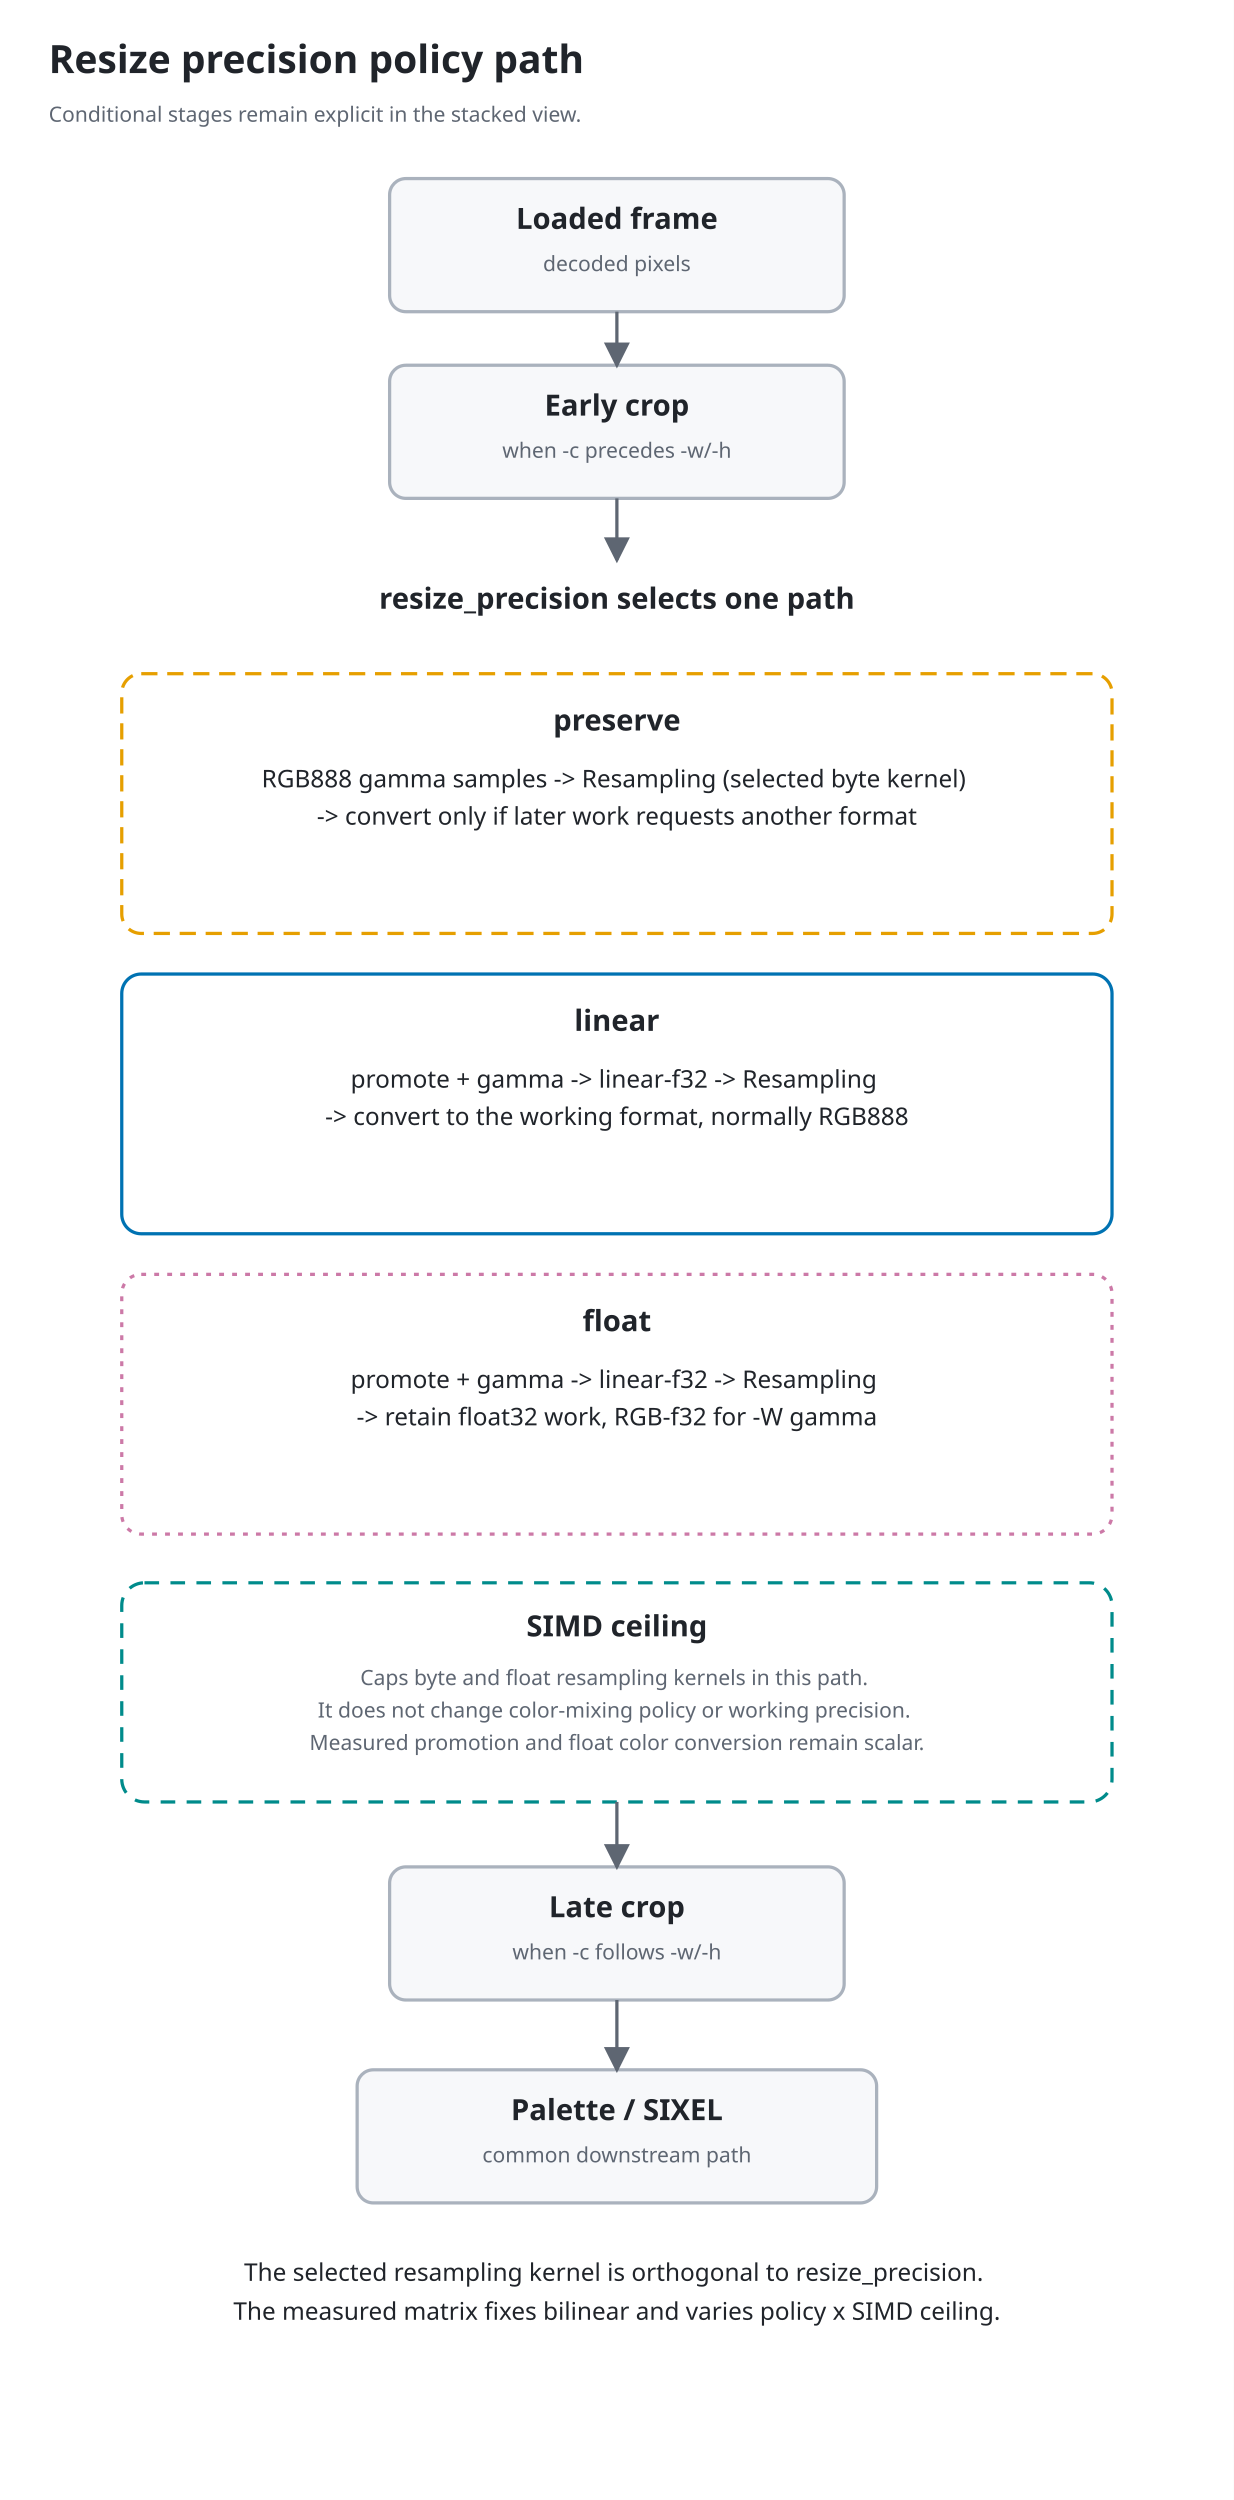
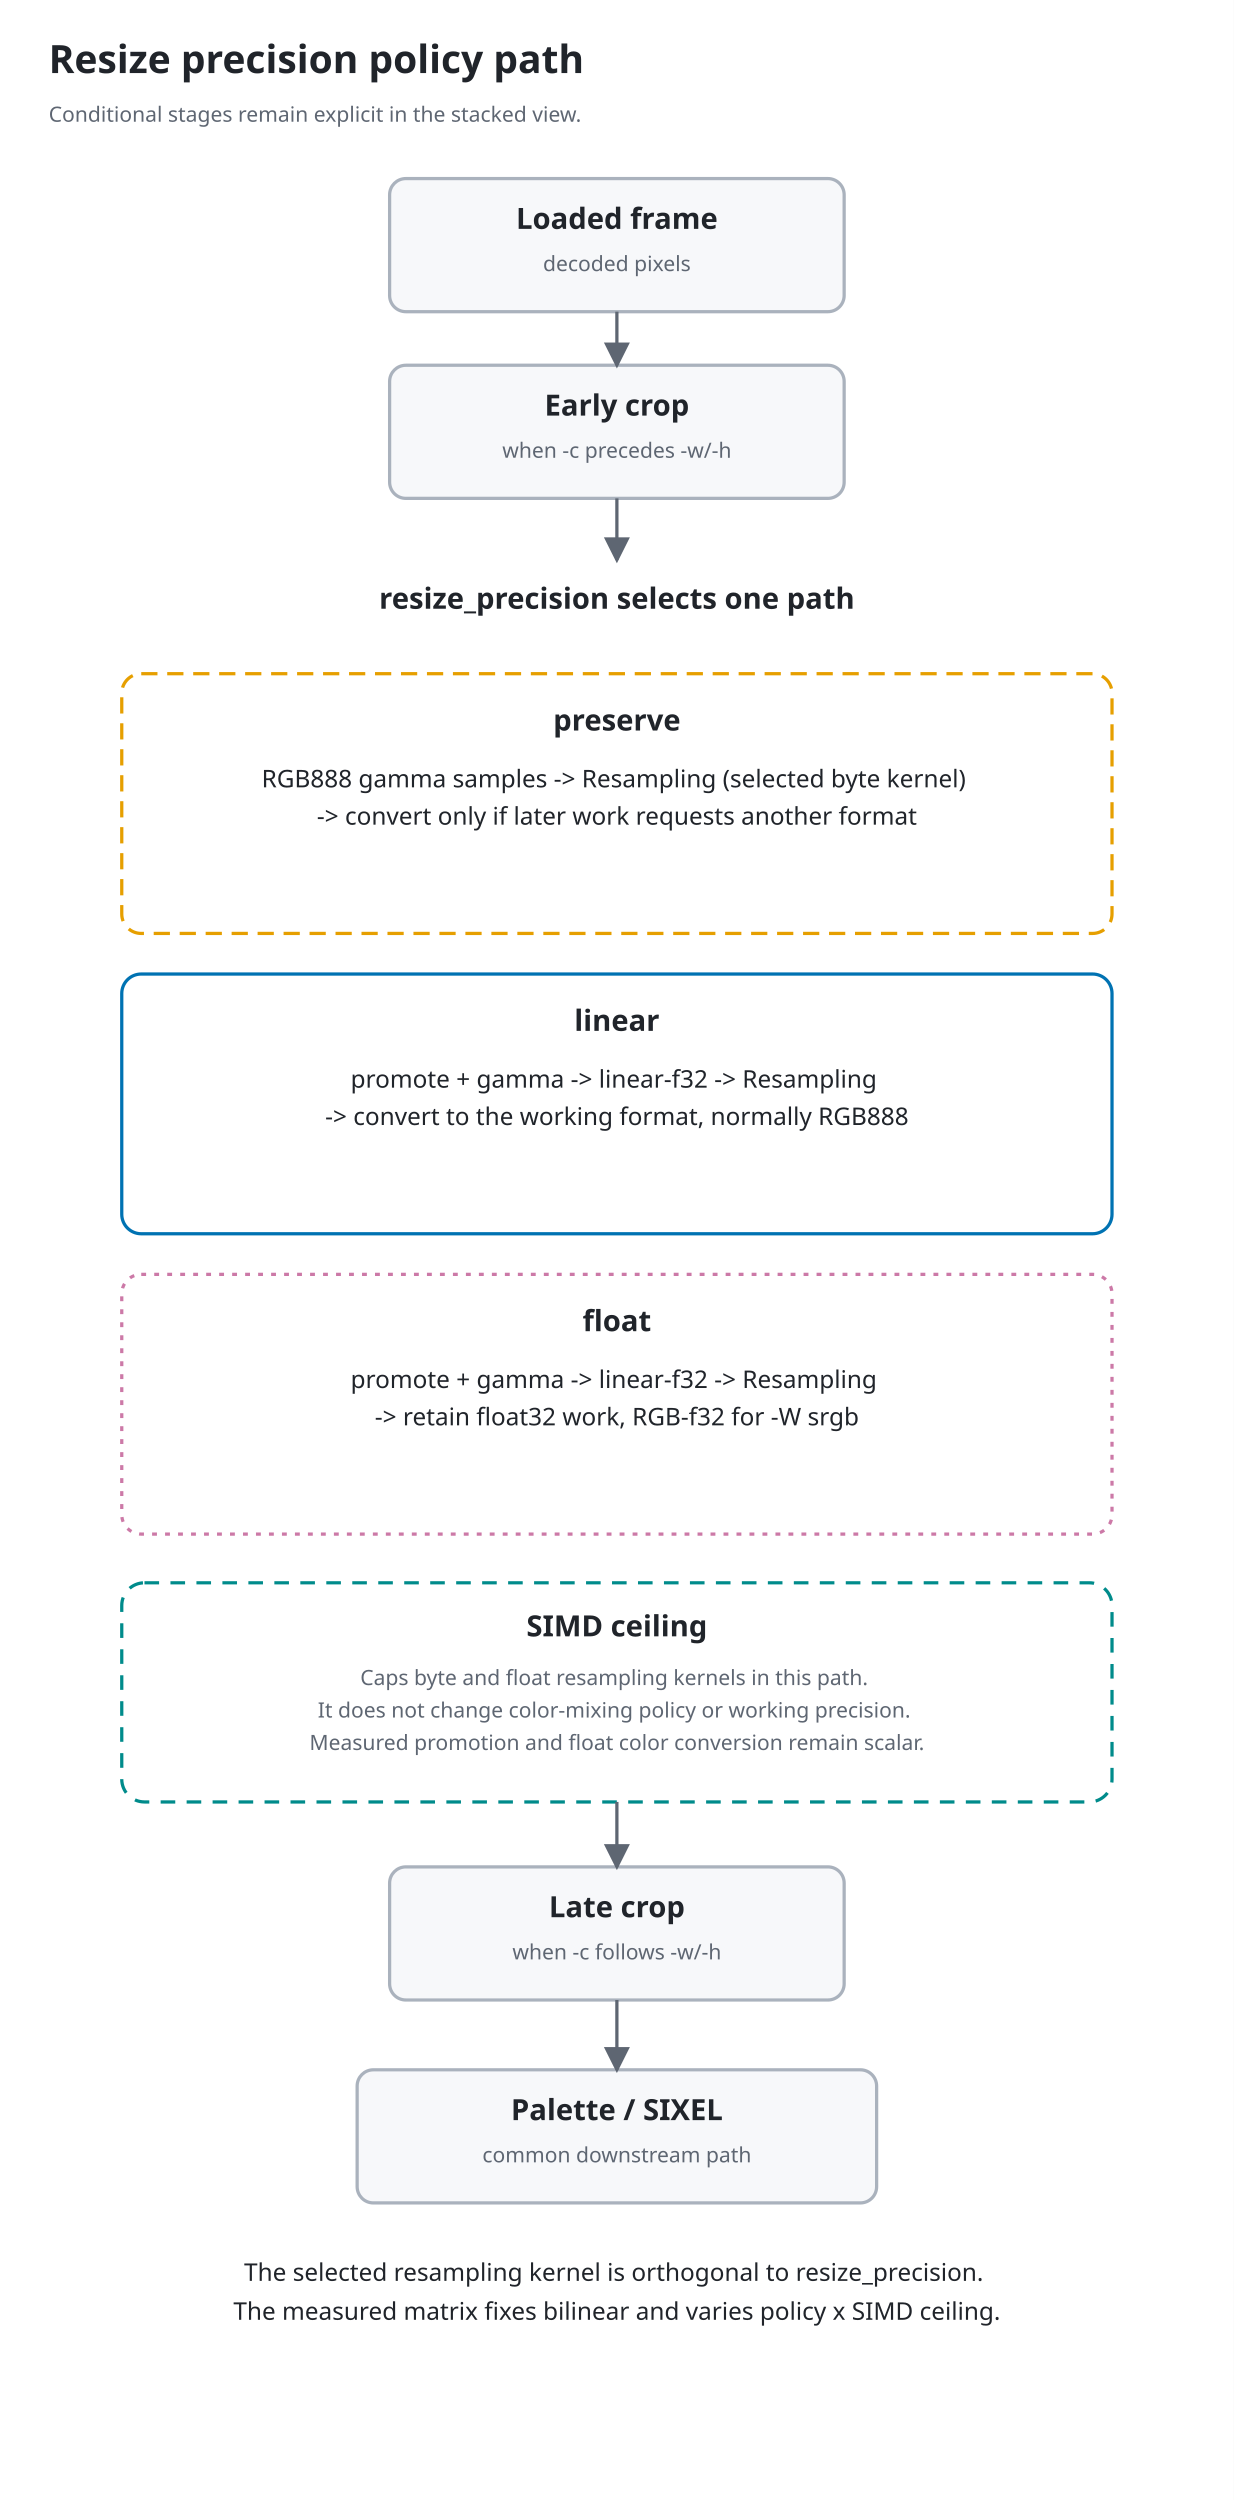
<svg xmlns="http://www.w3.org/2000/svg" viewBox="0 0 760 1540" role="img" aria-labelledby="title desc">
  <defs>
    <marker id="arrow" markerWidth="8" markerHeight="8" refX="7" refY="4" orient="auto" markerUnits="strokeWidth">
      <path d="M0,0 L8,4 L0,8 z" fill="#5E6672" />
    </marker>
  </defs>
  <style>.box{fill:#F7F8FA;stroke:#AAB2BD;stroke-width:2;}.title{font:700 24px system-ui,sans-serif;fill:#20242A;}.label{font:700 18px system-ui,sans-serif;fill:#20242A;}.body{font:15px system-ui,sans-serif;fill:#20242A;}.small{font:13px system-ui,sans-serif;fill:#5E6672;}.arrow{fill:none;stroke:#5E6672;stroke-width:2;marker-end:url(#arrow);}</style>
  <rect width="760" height="1540" fill="#FFFFFF" />
  <text x="30" y="45" text-anchor="start" class="title">Resize precision policy path</text>
  <text x="30" y="75" text-anchor="start" class="small">Conditional stages remain explicit in the stacked view.</text>
  <rect x="240" y="110" width="280" height="82" rx="10" fill="#F7F8FA" stroke="#AAB2BD" stroke-width="2" />
  <text x="380" y="141" text-anchor="middle" class="label">Loaded frame</text>
  <text x="380" y="167" text-anchor="middle" class="small">decoded pixels</text>
  <rect x="240" y="225" width="280" height="82" rx="10" fill="#F7F8FA" stroke="#AAB2BD" stroke-width="2" />
  <text x="380" y="256" text-anchor="middle" class="label">Early crop</text>
  <text x="380" y="282" text-anchor="middle" class="small">when -c precedes -w/-h</text>
  <path d="M380,192 L380,225" class="arrow" />
  <path d="M380,307 L380,345" class="arrow" />
  <text x="380" y="375" text-anchor="middle" class="label">resize_precision selects one path</text>
  <rect x="75" y="415" width="610" height="160" rx="12" fill="#FFFFFF" stroke="#E69F00" stroke-width="2" stroke-dasharray="10 6" />
  <text x="380" y="450" text-anchor="middle" class="label" fill="#E69F00">preserve</text>
  <text x="380" y="485" text-anchor="middle" class="body">
    <tspan x="380" dy="0">RGB888 gamma samples -&gt; Resampling (selected byte kernel)</tspan>
    <tspan x="380" dy="23">-&gt; convert only if later work requests another format</tspan>
  </text>
  <rect x="75" y="600" width="610" height="160" rx="12" fill="#FFFFFF" stroke="#0072B2" stroke-width="2" />
  <text x="380" y="635" text-anchor="middle" class="label" fill="#0072B2">linear</text>
  <text x="380" y="670" text-anchor="middle" class="body">
    <tspan x="380" dy="0">promote + gamma -&gt; linear-f32 -&gt; Resampling</tspan>
    <tspan x="380" dy="23">-&gt; convert to the working format, normally RGB888</tspan>
  </text>
  <rect x="75" y="785" width="610" height="160" rx="12" fill="#FFFFFF" stroke="#CC79A7" stroke-width="2" stroke-dasharray="3 5" />
  <text x="380" y="820" text-anchor="middle" class="label" fill="#CC79A7">float</text>
  <text x="380" y="855" text-anchor="middle" class="body">
    <tspan x="380" dy="0">promote + gamma -&gt; linear-f32 -&gt; Resampling</tspan>
-     <tspan x="380" dy="23">-&gt; retain float32 work, RGB-f32 for -W gamma</tspan>
+     <tspan x="380" dy="23">-&gt; retain float32 work, RGB-f32 for -W srgb</tspan>
  </text>
  <rect x="75" y="975" width="610" height="135" rx="14" fill="none" stroke="#008B8B" stroke-width="2" stroke-dasharray="9 7" />
  <text x="380" y="1008" text-anchor="middle" class="label" fill="#008B8B">SIMD ceiling</text>
  <text x="380" y="1038" text-anchor="middle" class="small" fill="#008B8B">
    <tspan x="380" dy="0">Caps byte and float resampling kernels in this path.</tspan>
    <tspan x="380" dy="20">It does not change color-mixing policy or working precision.</tspan>
    <tspan x="380" dy="20">Measured promotion and float color conversion remain scalar.</tspan>
  </text>
  <rect x="240" y="1150" width="280" height="82" rx="10" fill="#F7F8FA" stroke="#AAB2BD" stroke-width="2" />
  <text x="380" y="1181" text-anchor="middle" class="label">Late crop</text>
  <text x="380" y="1207" text-anchor="middle" class="small">when -c follows -w/-h</text>
  <rect x="220" y="1275" width="320" height="82" rx="10" fill="#F7F8FA" stroke="#AAB2BD" stroke-width="2" />
  <text x="380" y="1306" text-anchor="middle" class="label">Palette / SIXEL</text>
  <text x="380" y="1332" text-anchor="middle" class="small">common downstream path</text>
  <path d="M380,1110 L380,1150" class="arrow" />
  <path d="M380,1232 L380,1275" class="arrow" />
  <text x="380" y="1405" text-anchor="middle" class="body">
    <tspan x="380" dy="0">The selected resampling kernel is orthogonal to resize_precision.</tspan>
    <tspan x="380" dy="24">The measured matrix fixes bilinear and varies policy x SIMD ceiling.</tspan>
  </text>
</svg>
